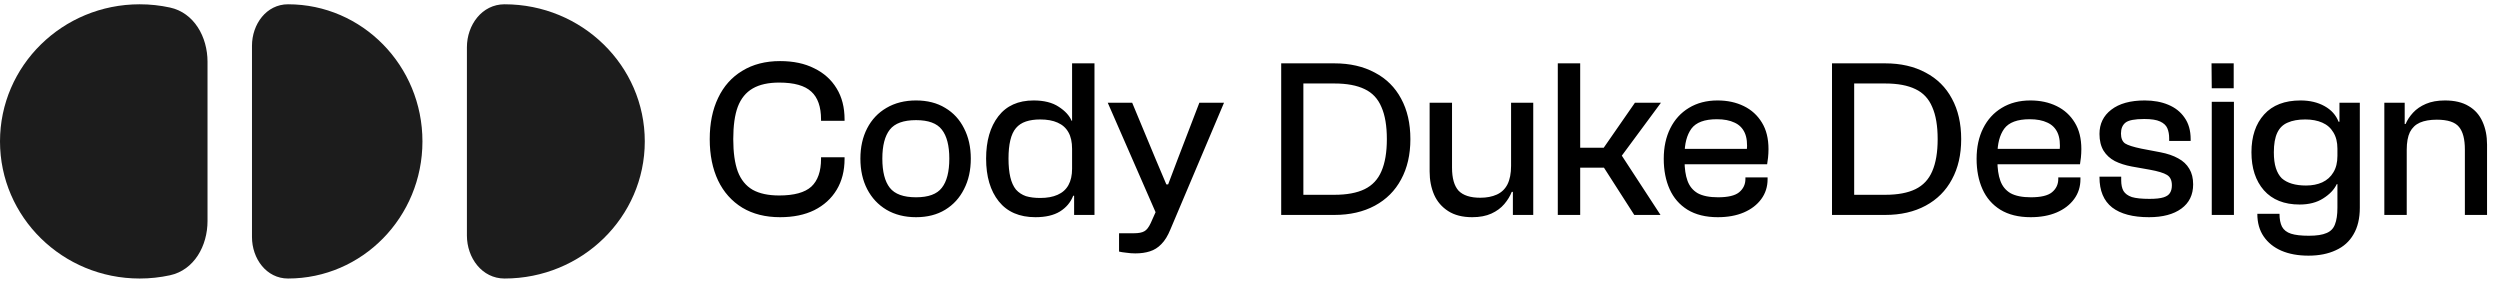
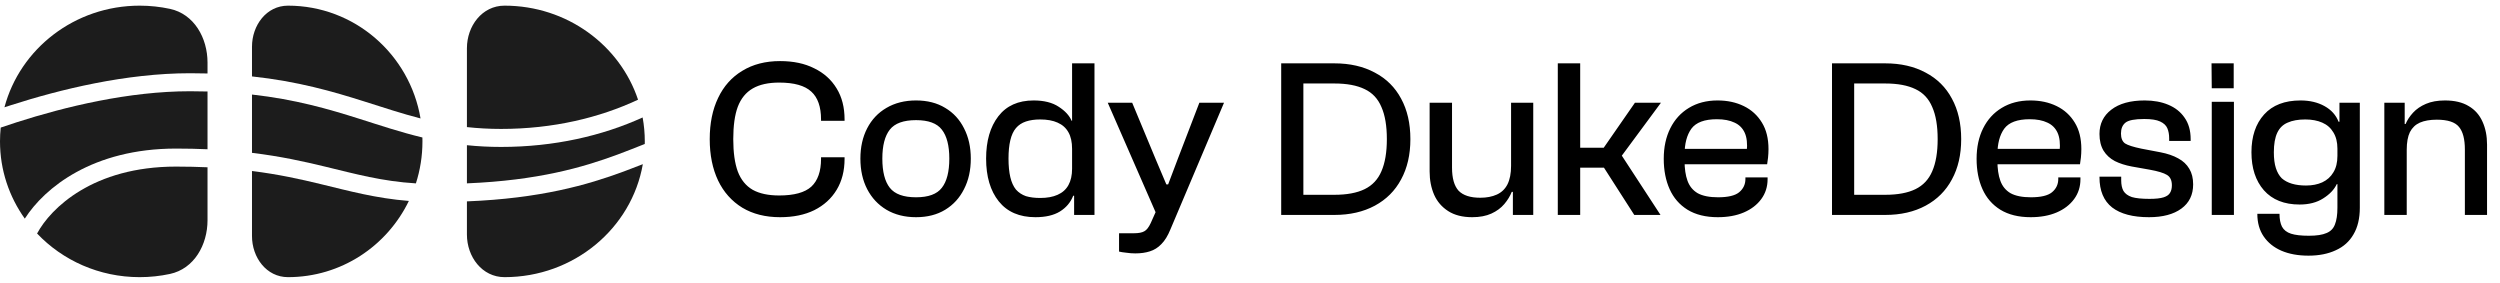
<svg xmlns="http://www.w3.org/2000/svg" width="221" height="25" viewBox="0 0 221 25" fill="none">
-   <path d="M12.346 0.379C5.528 0.379 0 5.806 0 12.5C0 19.194 5.528 24.621 12.346 24.621C13.265 24.621 14.161 24.522 15.023 24.335C17.166 23.87 18.345 21.732 18.345 19.539V5.461C18.345 3.268 17.166 1.13 15.023 0.665C14.161 0.478 13.265 0.379 12.346 0.379Z" fill="#1C1C1C" />
-   <path d="M25.46 0.379C32.024 0.379 37.344 5.806 37.344 12.5C37.344 19.194 32.024 24.621 25.46 24.621C23.552 24.621 22.275 22.863 22.275 20.955V4.045C22.275 2.137 23.552 0.379 25.46 0.379Z" fill="#1C1C1C" />
-   <path d="M44.599 0.379C51.447 0.379 56.999 5.806 56.999 12.5C56.999 19.194 51.447 24.621 44.599 24.621C42.614 24.621 41.275 22.803 41.275 20.819V4.181C41.275 2.197 42.614 0.379 44.599 0.379Z" fill="#1C1C1C" />
+   <path d="M15.557 14.727C16.547 14.727 17.473 14.749 18.345 14.788V19.469C18.345 21.64 17.166 23.757 15.023 24.217C14.161 24.402 13.265 24.5 12.347 24.5C8.761 24.5 5.533 23.015 3.278 20.643C4.485 18.396 8.236 14.727 15.557 14.727Z" fill="#1C1C1C" />
+   <path d="M16.8 8.066C17.33 8.066 17.845 8.074 18.345 8.088V13.194C17.471 13.155 16.544 13.134 15.557 13.134C8.195 13.134 3.944 16.594 2.192 19.327C0.81 17.389 0 15.037 0 12.5C2.03584e-06 12.088 0.021 11.68 0.063 11.278C0.509 11.125 0.975 10.97 1.459 10.815C5.763 9.432 11.393 8.066 16.8 8.066Z" fill="#1C1C1C" />
+   <path d="M12.347 0.5C13.265 0.5 14.161 0.598 15.023 0.783C17.166 1.243 18.345 3.36 18.345 5.531V6.495C17.844 6.481 17.329 6.474 16.8 6.474C11.151 6.474 5.337 7.895 0.962 9.3C0.77 9.362 0.58 9.424 0.393 9.485C1.769 4.317 6.599 0.5 12.347 0.5Z" fill="#1C1C1C" />
+   <path d="M22.276 15.117C24.638 15.413 26.554 15.84 28.327 16.269C30.887 16.888 33.212 17.528 36.143 17.763C34.212 21.752 30.154 24.5 25.46 24.5C23.552 24.5 22.276 22.76 22.276 20.871V15.117Z" fill="#1C1C1C" />
+   <path d="M22.276 8.358C26.116 8.788 29.027 9.636 31.729 10.49C33.603 11.083 35.4 11.687 37.34 12.153C37.343 12.268 37.345 12.384 37.345 12.5C37.345 13.795 37.141 15.043 36.765 16.211C33.767 16.027 31.456 15.386 28.709 14.722C26.843 14.271 24.807 13.818 22.276 13.512V8.358Z" fill="#1C1C1C" />
+   <path d="M25.46 0.5C31.338 0.5 36.22 4.809 37.175 10.47C35.519 10.044 33.927 9.513 32.218 8.973C29.416 8.087 26.348 7.195 22.276 6.755V4.129C22.276 2.24 23.552 0.5 25.46 0.5Z" fill="#1C1C1C" />
+   <path d="M56.826 14.513C55.837 20.182 50.739 24.5 44.599 24.5C42.614 24.5 41.276 22.7 41.276 20.736V17.802C47.791 17.538 51.913 16.352 55.142 15.159C55.738 14.938 56.295 14.721 56.826 14.513Z" fill="#1C1C1C" />
+   <path d="M56.808 10.384C56.934 11.071 57 11.778 57 12.5C57 12.576 56.999 12.652 56.997 12.728C56.222 13.034 55.425 13.354 54.58 13.667C51.503 14.803 47.565 15.947 41.276 16.209V12.836C42.224 12.934 43.224 12.989 44.295 12.989C49.006 12.989 53.242 12.004 56.808 10.384Z" fill="#1C1C1C" />
+   <path d="M44.599 0.5C50.118 0.5 54.796 3.989 56.403 8.813C52.998 10.408 48.898 11.397 44.295 11.397C43.22 11.397 42.221 11.338 41.276 11.235V4.264C41.276 2.3 42.614 0.5 44.599 0.5Z" fill="#1C1C1C" />
  <path d="M68.96 19.2C67.667 19.2 66.553 18.92 65.62 18.36C64.687 17.787 63.973 16.987 63.48 15.96C62.987 14.92 62.74 13.7 62.74 12.3C62.74 10.9 62.987 9.687 63.48 8.66C63.973 7.62 64.687 6.82 65.62 6.26C66.553 5.687 67.667 5.4 68.96 5.4C70.133 5.4 71.14 5.613 71.98 6.04C72.833 6.453 73.493 7.047 73.96 7.82C74.427 8.58 74.66 9.493 74.66 10.56V10.68H72.58V10.56C72.58 9.44 72.293 8.62 71.72 8.1C71.147 7.567 70.2 7.3 68.88 7.3C67.92 7.3 67.14 7.473 66.54 7.82C65.94 8.167 65.5 8.707 65.22 9.44C64.953 10.16 64.82 11.113 64.82 12.3C64.82 13.473 64.953 14.427 65.22 15.16C65.5 15.893 65.94 16.433 66.54 16.78C67.14 17.113 67.92 17.28 68.88 17.28C70.2 17.28 71.147 17.02 71.72 16.5C72.293 15.967 72.58 15.147 72.58 14.04V13.9H74.66V14.04C74.66 15.093 74.427 16.007 73.96 16.78C73.493 17.553 72.833 18.153 71.98 18.58C71.14 18.993 70.133 19.2 68.96 19.2ZM80.979 19.2C79.979 19.2 79.106 18.98 78.359 18.54C77.626 18.1 77.059 17.493 76.659 16.72C76.259 15.947 76.059 15.047 76.059 14.02C76.059 13.007 76.259 12.113 76.659 11.34C77.059 10.567 77.626 9.967 78.359 9.54C79.106 9.1 79.979 8.88 80.979 8.88C81.979 8.88 82.839 9.1 83.559 9.54C84.279 9.967 84.832 10.567 85.219 11.34C85.619 12.113 85.819 13.007 85.819 14.02C85.819 15.047 85.619 15.947 85.219 16.72C84.832 17.493 84.279 18.1 83.559 18.54C82.839 18.98 81.979 19.2 80.979 19.2ZM80.979 17.44C82.072 17.44 82.832 17.16 83.259 16.6C83.699 16.04 83.919 15.18 83.919 14.02C83.919 12.873 83.699 12.02 83.259 11.46C82.832 10.9 82.072 10.62 80.979 10.62C79.872 10.62 79.099 10.9 78.659 11.46C78.219 12.02 77.999 12.873 77.999 14.02C77.999 15.18 78.219 16.04 78.659 16.6C79.099 17.16 79.872 17.44 80.979 17.44ZM91.532 19.2C90.119 19.2 89.039 18.733 88.292 17.8C87.546 16.867 87.172 15.607 87.172 14.02C87.172 12.46 87.532 11.213 88.252 10.28C88.972 9.347 90.012 8.88 91.372 8.88C92.292 8.88 93.032 9.067 93.592 9.44C94.152 9.8 94.532 10.213 94.732 10.68H95.252L95.152 13.16H94.772C94.772 12.56 94.665 12.073 94.452 11.7C94.239 11.313 93.919 11.027 93.492 10.84C93.079 10.653 92.566 10.56 91.952 10.56C91.472 10.56 91.052 10.62 90.692 10.74C90.332 10.86 90.039 11.053 89.812 11.32C89.585 11.587 89.419 11.947 89.312 12.4C89.206 12.84 89.152 13.38 89.152 14.02C89.152 14.66 89.206 15.207 89.312 15.66C89.419 16.113 89.585 16.48 89.812 16.76C90.052 17.027 90.346 17.22 90.692 17.34C91.052 17.447 91.472 17.5 91.952 17.5C92.566 17.5 93.079 17.407 93.492 17.22C93.919 17.033 94.239 16.747 94.452 16.36C94.665 15.973 94.772 15.493 94.772 14.92H95.152L95.252 17.3H94.872C94.645 17.887 94.252 18.353 93.692 18.7C93.145 19.033 92.425 19.2 91.532 19.2ZM96.752 19H94.952V16.58L94.772 16.32V5.6H96.752V19ZM100.364 22.4C100.097 22.4 99.831 22.38 99.564 22.34C99.297 22.313 99.084 22.28 98.924 22.24V20.62H100.224C100.651 20.62 100.964 20.56 101.164 20.44C101.364 20.333 101.551 20.093 101.724 19.72L102.384 18.24L102.224 18.92L97.924 9.08H100.084L102.164 14.08L103.104 16.3H103.264L104.104 14.08L106.024 9.08H108.204L103.464 20.28C103.237 20.84 102.971 21.273 102.664 21.58C102.371 21.887 102.031 22.1 101.644 22.22C101.271 22.34 100.844 22.4 100.364 22.4ZM117.958 19H113.938V17.22H117.958C119.064 17.22 119.958 17.053 120.638 16.72C121.318 16.387 121.811 15.86 122.118 15.14C122.438 14.407 122.598 13.46 122.598 12.3C122.598 11.127 122.438 10.18 122.118 9.46C121.811 8.727 121.318 8.2 120.638 7.88C119.958 7.547 119.064 7.38 117.958 7.38H113.938V5.6H117.958C119.331 5.6 120.524 5.873 121.538 6.42C122.551 6.953 123.324 7.72 123.858 8.72C124.404 9.72 124.678 10.913 124.678 12.3C124.678 13.673 124.404 14.86 123.858 15.86C123.324 16.86 122.551 17.633 121.538 18.18C120.524 18.727 119.331 19 117.958 19ZM115.218 19H113.258V5.6H115.218V19ZM130.139 19.2C129.286 19.2 128.579 19.02 128.019 18.66C127.459 18.3 127.046 17.82 126.779 17.22C126.513 16.607 126.379 15.92 126.379 15.16V9.08H128.359V14.82C128.359 15.753 128.553 16.433 128.939 16.86C129.339 17.273 129.979 17.48 130.859 17.48C131.419 17.48 131.906 17.387 132.319 17.2C132.733 17.013 133.046 16.713 133.259 16.3C133.473 15.873 133.579 15.327 133.579 14.66H134.099V16.96H133.639C133.493 17.333 133.273 17.693 132.979 18.04C132.686 18.387 132.306 18.667 131.839 18.88C131.373 19.093 130.806 19.2 130.139 19.2ZM135.539 19H133.739V15.96L133.579 15.86V9.08H135.539V19ZM146.789 19H144.469L141.789 14.82H138.609V13.06H141.769L144.529 9.08H146.829L143.369 13.76L146.789 19ZM139.689 19H137.709V5.6H139.689V19ZM151.855 19.2C150.788 19.2 149.895 18.98 149.175 18.54C148.468 18.1 147.941 17.493 147.595 16.72C147.248 15.947 147.075 15.053 147.075 14.04C147.075 13.013 147.268 12.113 147.655 11.34C148.041 10.567 148.588 9.967 149.295 9.54C150.015 9.1 150.861 8.88 151.835 8.88C152.701 8.88 153.475 9.047 154.155 9.38C154.835 9.713 155.368 10.2 155.755 10.84C156.141 11.467 156.335 12.247 156.335 13.18C156.335 13.433 156.321 13.687 156.295 13.94C156.268 14.18 156.241 14.373 156.215 14.52H148.035V13.16H154.655L154.415 13.38C154.481 12.7 154.421 12.153 154.235 11.74C154.048 11.327 153.748 11.027 153.335 10.84C152.921 10.64 152.401 10.54 151.775 10.54C150.681 10.54 149.928 10.82 149.515 11.38C149.115 11.94 148.915 12.707 148.915 13.68V14.2C148.915 14.907 149.001 15.5 149.175 15.98C149.348 16.46 149.648 16.827 150.075 17.08C150.515 17.32 151.115 17.44 151.875 17.44C152.755 17.44 153.375 17.293 153.735 17C154.108 16.693 154.295 16.3 154.295 15.82V15.68H156.255V15.84C156.255 16.507 156.068 17.093 155.695 17.6C155.321 18.107 154.808 18.5 154.155 18.78C153.501 19.06 152.735 19.2 151.855 19.2ZM166.649 19H162.629V17.22H166.649C167.756 17.22 168.649 17.053 169.329 16.72C170.009 16.387 170.502 15.86 170.809 15.14C171.129 14.407 171.289 13.46 171.289 12.3C171.289 11.127 171.129 10.18 170.809 9.46C170.502 8.727 170.009 8.2 169.329 7.88C168.649 7.547 167.756 7.38 166.649 7.38H162.629V5.6H166.649C168.022 5.6 169.216 5.873 170.229 6.42C171.242 6.953 172.016 7.72 172.549 8.72C173.096 9.72 173.369 10.913 173.369 12.3C173.369 13.673 173.096 14.86 172.549 15.86C172.016 16.86 171.242 17.633 170.229 18.18C169.216 18.727 168.022 19 166.649 19ZM163.909 19H161.949V5.6H163.909V19ZM179.511 19.2C178.444 19.2 177.551 18.98 176.831 18.54C176.124 18.1 175.597 17.493 175.251 16.72C174.904 15.947 174.731 15.053 174.731 14.04C174.731 13.013 174.924 12.113 175.311 11.34C175.697 10.567 176.244 9.967 176.951 9.54C177.671 9.1 178.517 8.88 179.491 8.88C180.357 8.88 181.131 9.047 181.811 9.38C182.491 9.713 183.024 10.2 183.411 10.84C183.797 11.467 183.991 12.247 183.991 13.18C183.991 13.433 183.977 13.687 183.951 13.94C183.924 14.18 183.897 14.373 183.871 14.52H175.691V13.16H182.311L182.071 13.38C182.137 12.7 182.077 12.153 181.891 11.74C181.704 11.327 181.404 11.027 180.991 10.84C180.577 10.64 180.057 10.54 179.431 10.54C178.337 10.54 177.584 10.82 177.171 11.38C176.771 11.94 176.571 12.707 176.571 13.68V14.2C176.571 14.907 176.657 15.5 176.831 15.98C177.004 16.46 177.304 16.827 177.731 17.08C178.171 17.32 178.771 17.44 179.531 17.44C180.411 17.44 181.031 17.293 181.391 17C181.764 16.693 181.951 16.3 181.951 15.82V15.68H183.911V15.84C183.911 16.507 183.724 17.093 183.351 17.6C182.977 18.107 182.464 18.5 181.811 18.78C181.157 19.06 180.391 19.2 179.511 19.2ZM189.974 19.2C188.547 19.2 187.461 18.913 186.714 18.34C185.967 17.753 185.594 16.86 185.594 15.66V15.62H187.514V15.94C187.514 16.327 187.581 16.64 187.714 16.88C187.861 17.12 188.107 17.3 188.454 17.42C188.814 17.527 189.334 17.58 190.014 17.58C190.574 17.58 190.994 17.533 191.274 17.44C191.554 17.347 191.741 17.213 191.834 17.04C191.941 16.867 191.994 16.647 191.994 16.38C191.994 15.94 191.847 15.633 191.554 15.46C191.274 15.287 190.767 15.133 190.034 15L188.454 14.72C187.881 14.613 187.381 14.453 186.954 14.24C186.527 14.013 186.194 13.707 185.954 13.32C185.714 12.92 185.594 12.427 185.594 11.84C185.594 10.947 185.941 10.233 186.634 9.7C187.341 9.153 188.327 8.88 189.594 8.88C190.381 8.88 191.074 9.007 191.674 9.26C192.287 9.513 192.767 9.893 193.114 10.4C193.474 10.907 193.654 11.54 193.654 12.3V12.46H191.754V12.22C191.754 11.887 191.701 11.593 191.594 11.34C191.487 11.087 191.274 10.887 190.954 10.74C190.647 10.593 190.181 10.52 189.554 10.52C188.714 10.52 188.161 10.627 187.894 10.84C187.627 11.053 187.494 11.373 187.494 11.8C187.494 12.213 187.614 12.507 187.854 12.68C188.107 12.84 188.587 12.993 189.294 13.14L190.974 13.46C191.601 13.58 192.127 13.76 192.554 14C192.981 14.227 193.307 14.533 193.534 14.92C193.761 15.293 193.874 15.753 193.874 16.3C193.874 17.22 193.527 17.933 192.834 18.44C192.141 18.947 191.187 19.2 189.974 19.2ZM197.459 7.8H195.519L195.499 5.6H197.459V7.8ZM197.479 19H195.519V9H197.479V19ZM204.068 22.6C203.148 22.6 202.348 22.453 201.668 22.16C201.001 21.867 200.481 21.447 200.108 20.9C199.734 20.353 199.548 19.687 199.548 18.9H201.508C201.508 19.367 201.581 19.747 201.728 20.04C201.888 20.333 202.154 20.54 202.528 20.66C202.901 20.78 203.428 20.84 204.108 20.84C204.788 20.84 205.308 20.76 205.668 20.6C206.028 20.453 206.274 20.2 206.408 19.84C206.554 19.48 206.628 18.987 206.628 18.36V11.74L206.808 11.48V9.08H208.608V18.36C208.608 19.307 208.421 20.093 208.048 20.72C207.688 21.347 207.168 21.813 206.488 22.12C205.808 22.44 205.001 22.6 204.068 22.6ZM203.288 18.08C201.928 18.08 200.874 17.66 200.128 16.82C199.394 15.98 199.028 14.86 199.028 13.46C199.028 12.06 199.401 10.947 200.148 10.12C200.894 9.293 201.968 8.88 203.368 8.88C204.181 8.88 204.888 9.047 205.488 9.38C206.088 9.713 206.501 10.173 206.728 10.76H207.108L207.008 13.14H206.628C206.628 12.567 206.508 12.087 206.268 11.7C206.041 11.313 205.714 11.027 205.288 10.84C204.861 10.653 204.361 10.56 203.788 10.56C203.161 10.56 202.641 10.653 202.228 10.84C201.814 11.013 201.508 11.313 201.308 11.74C201.108 12.167 201.008 12.74 201.008 13.46C201.008 14.02 201.068 14.487 201.188 14.86C201.308 15.233 201.481 15.533 201.708 15.76C201.948 15.973 202.248 16.133 202.608 16.24C202.968 16.347 203.381 16.4 203.848 16.4C204.394 16.4 204.874 16.307 205.288 16.12C205.714 15.92 206.041 15.627 206.268 15.24C206.508 14.853 206.628 14.367 206.628 13.78H207.068V16.28H206.568C206.341 16.76 205.941 17.18 205.368 17.54C204.808 17.9 204.114 18.08 203.288 18.08ZM219.855 19H217.895V13.22C217.895 12.3 217.722 11.633 217.375 11.22C217.029 10.793 216.375 10.58 215.415 10.58C214.815 10.58 214.315 10.667 213.915 10.84C213.529 11.013 213.235 11.293 213.035 11.68C212.849 12.067 212.755 12.587 212.755 13.24H212.355L212.215 10.96H212.655C212.802 10.613 213.022 10.28 213.315 9.96C213.609 9.64 213.989 9.38 214.455 9.18C214.922 8.98 215.482 8.88 216.135 8.88C216.989 8.88 217.689 9.047 218.235 9.38C218.782 9.7 219.189 10.16 219.455 10.76C219.722 11.347 219.855 12.02 219.855 12.78V19ZM212.755 19H210.775V9.08H212.575V12.1L212.755 12.2V19Z" fill="black" />
</svg>
